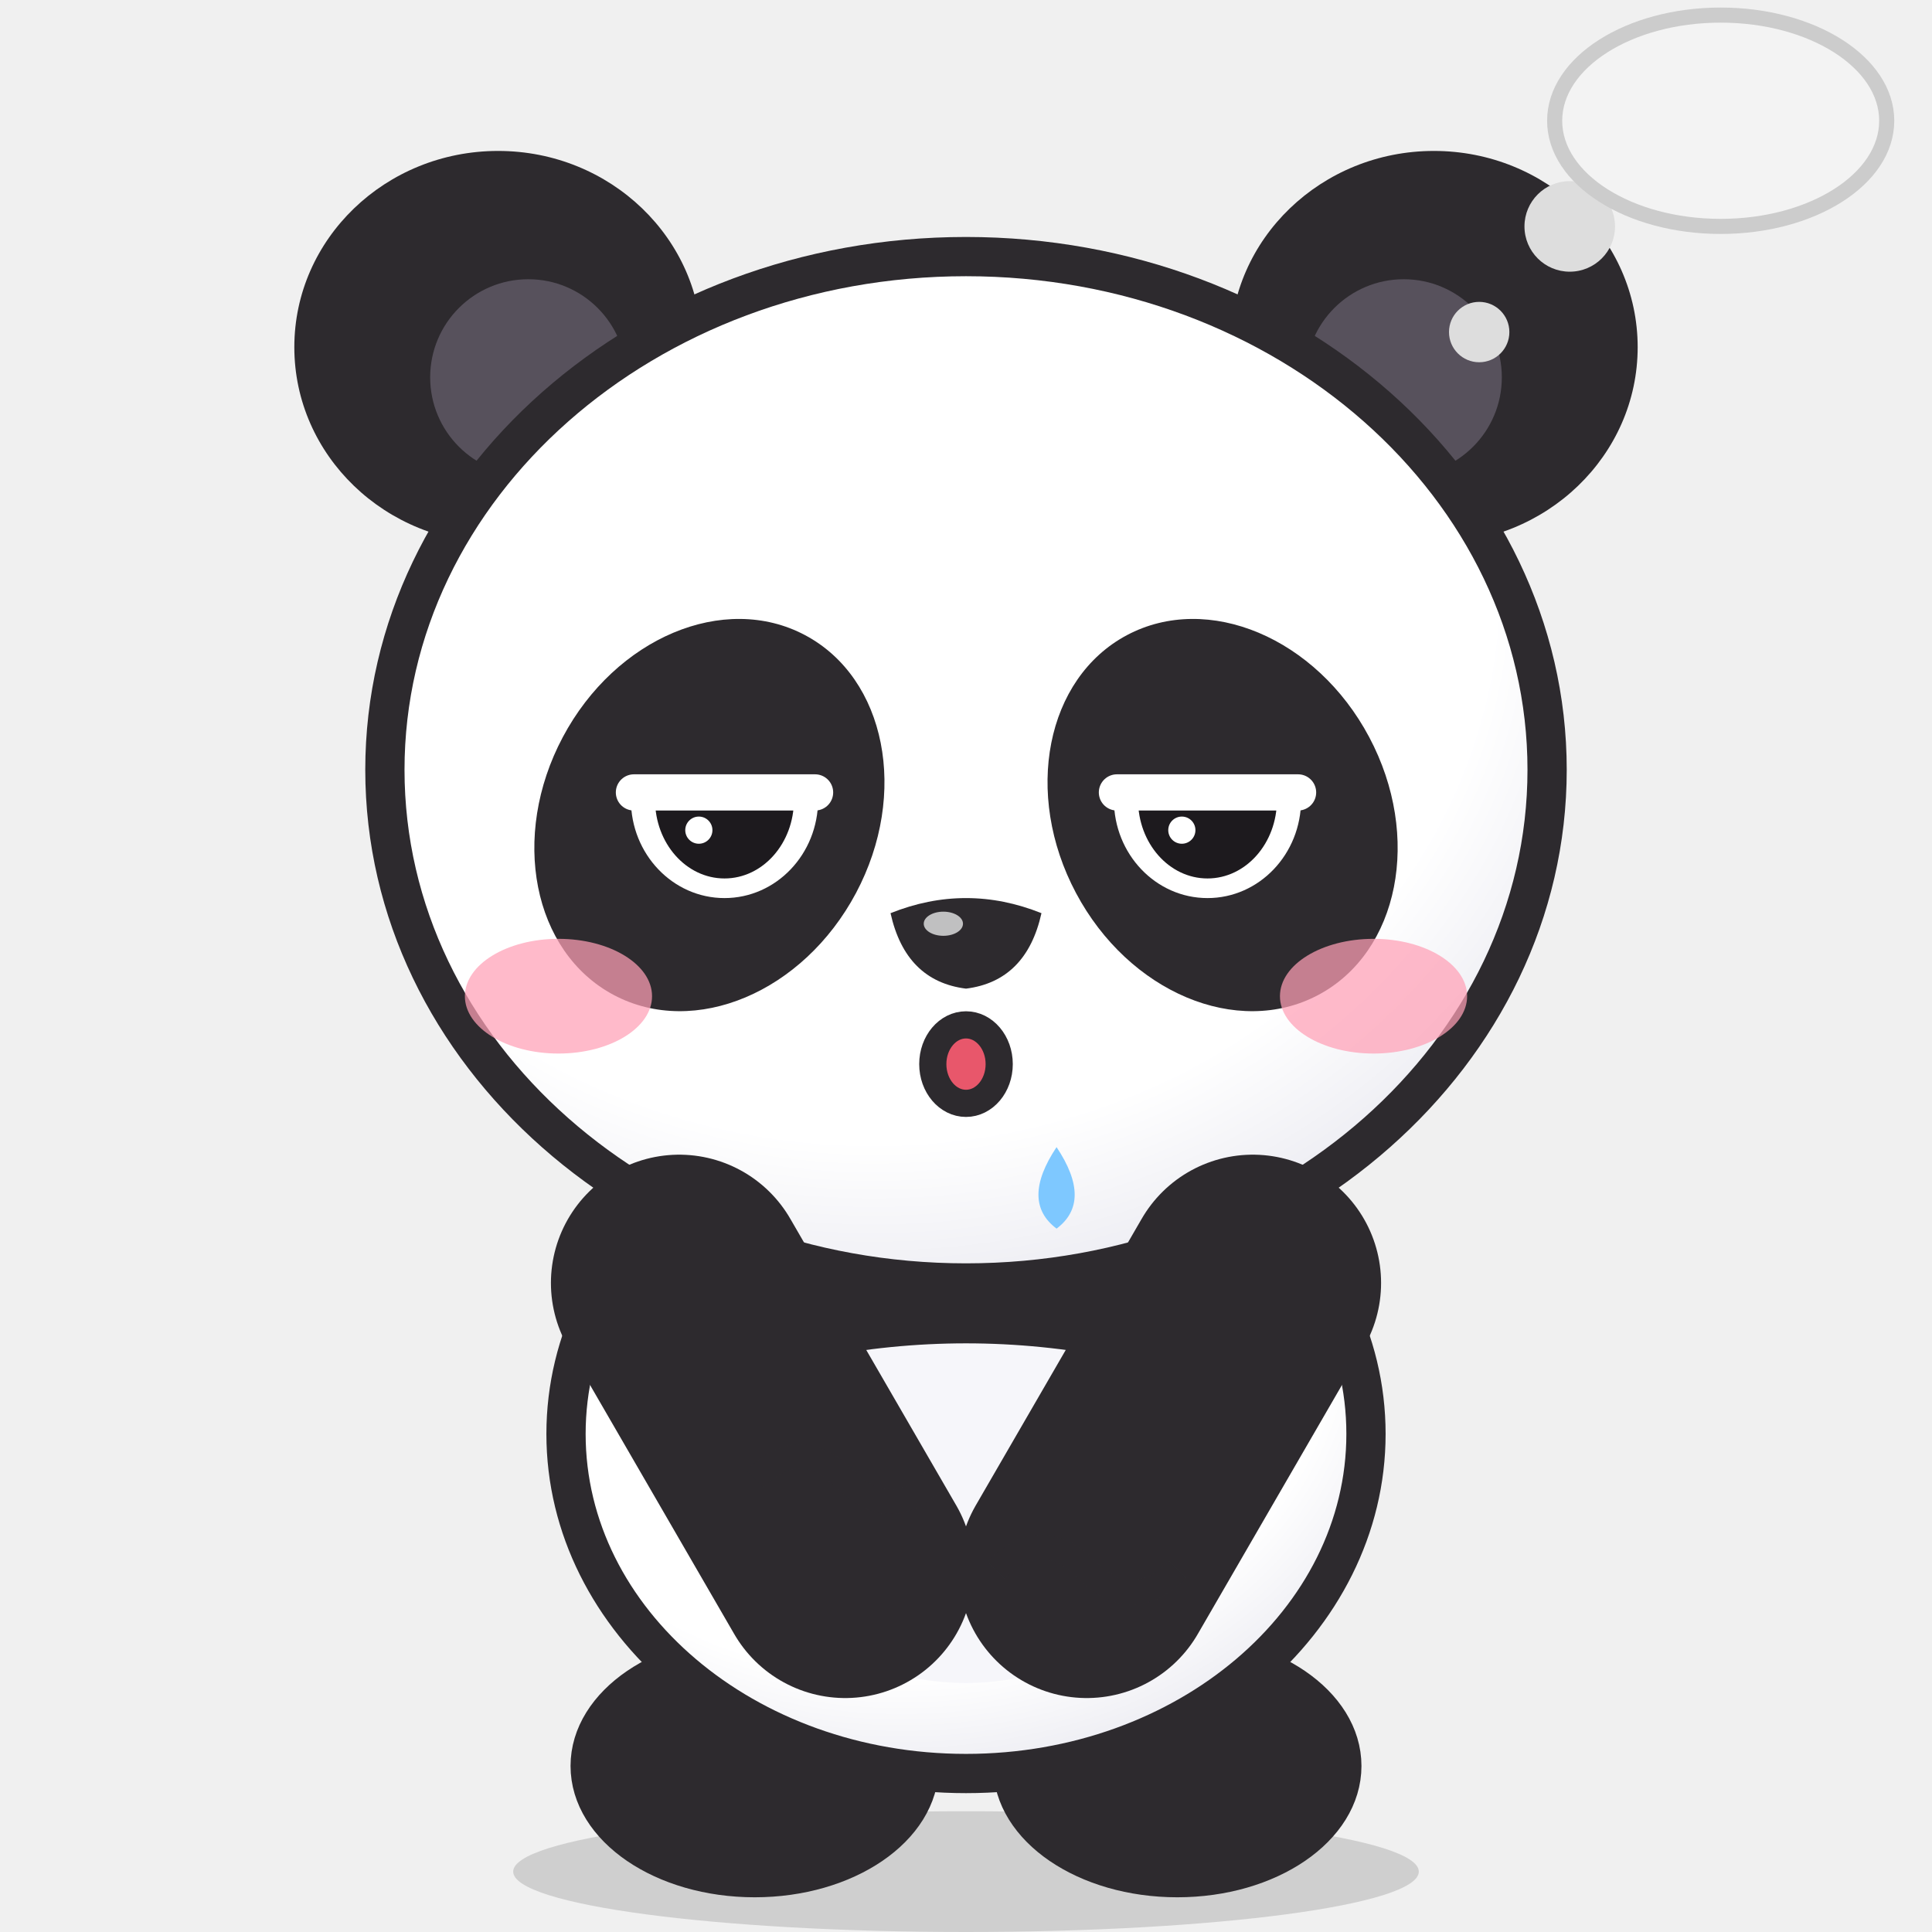
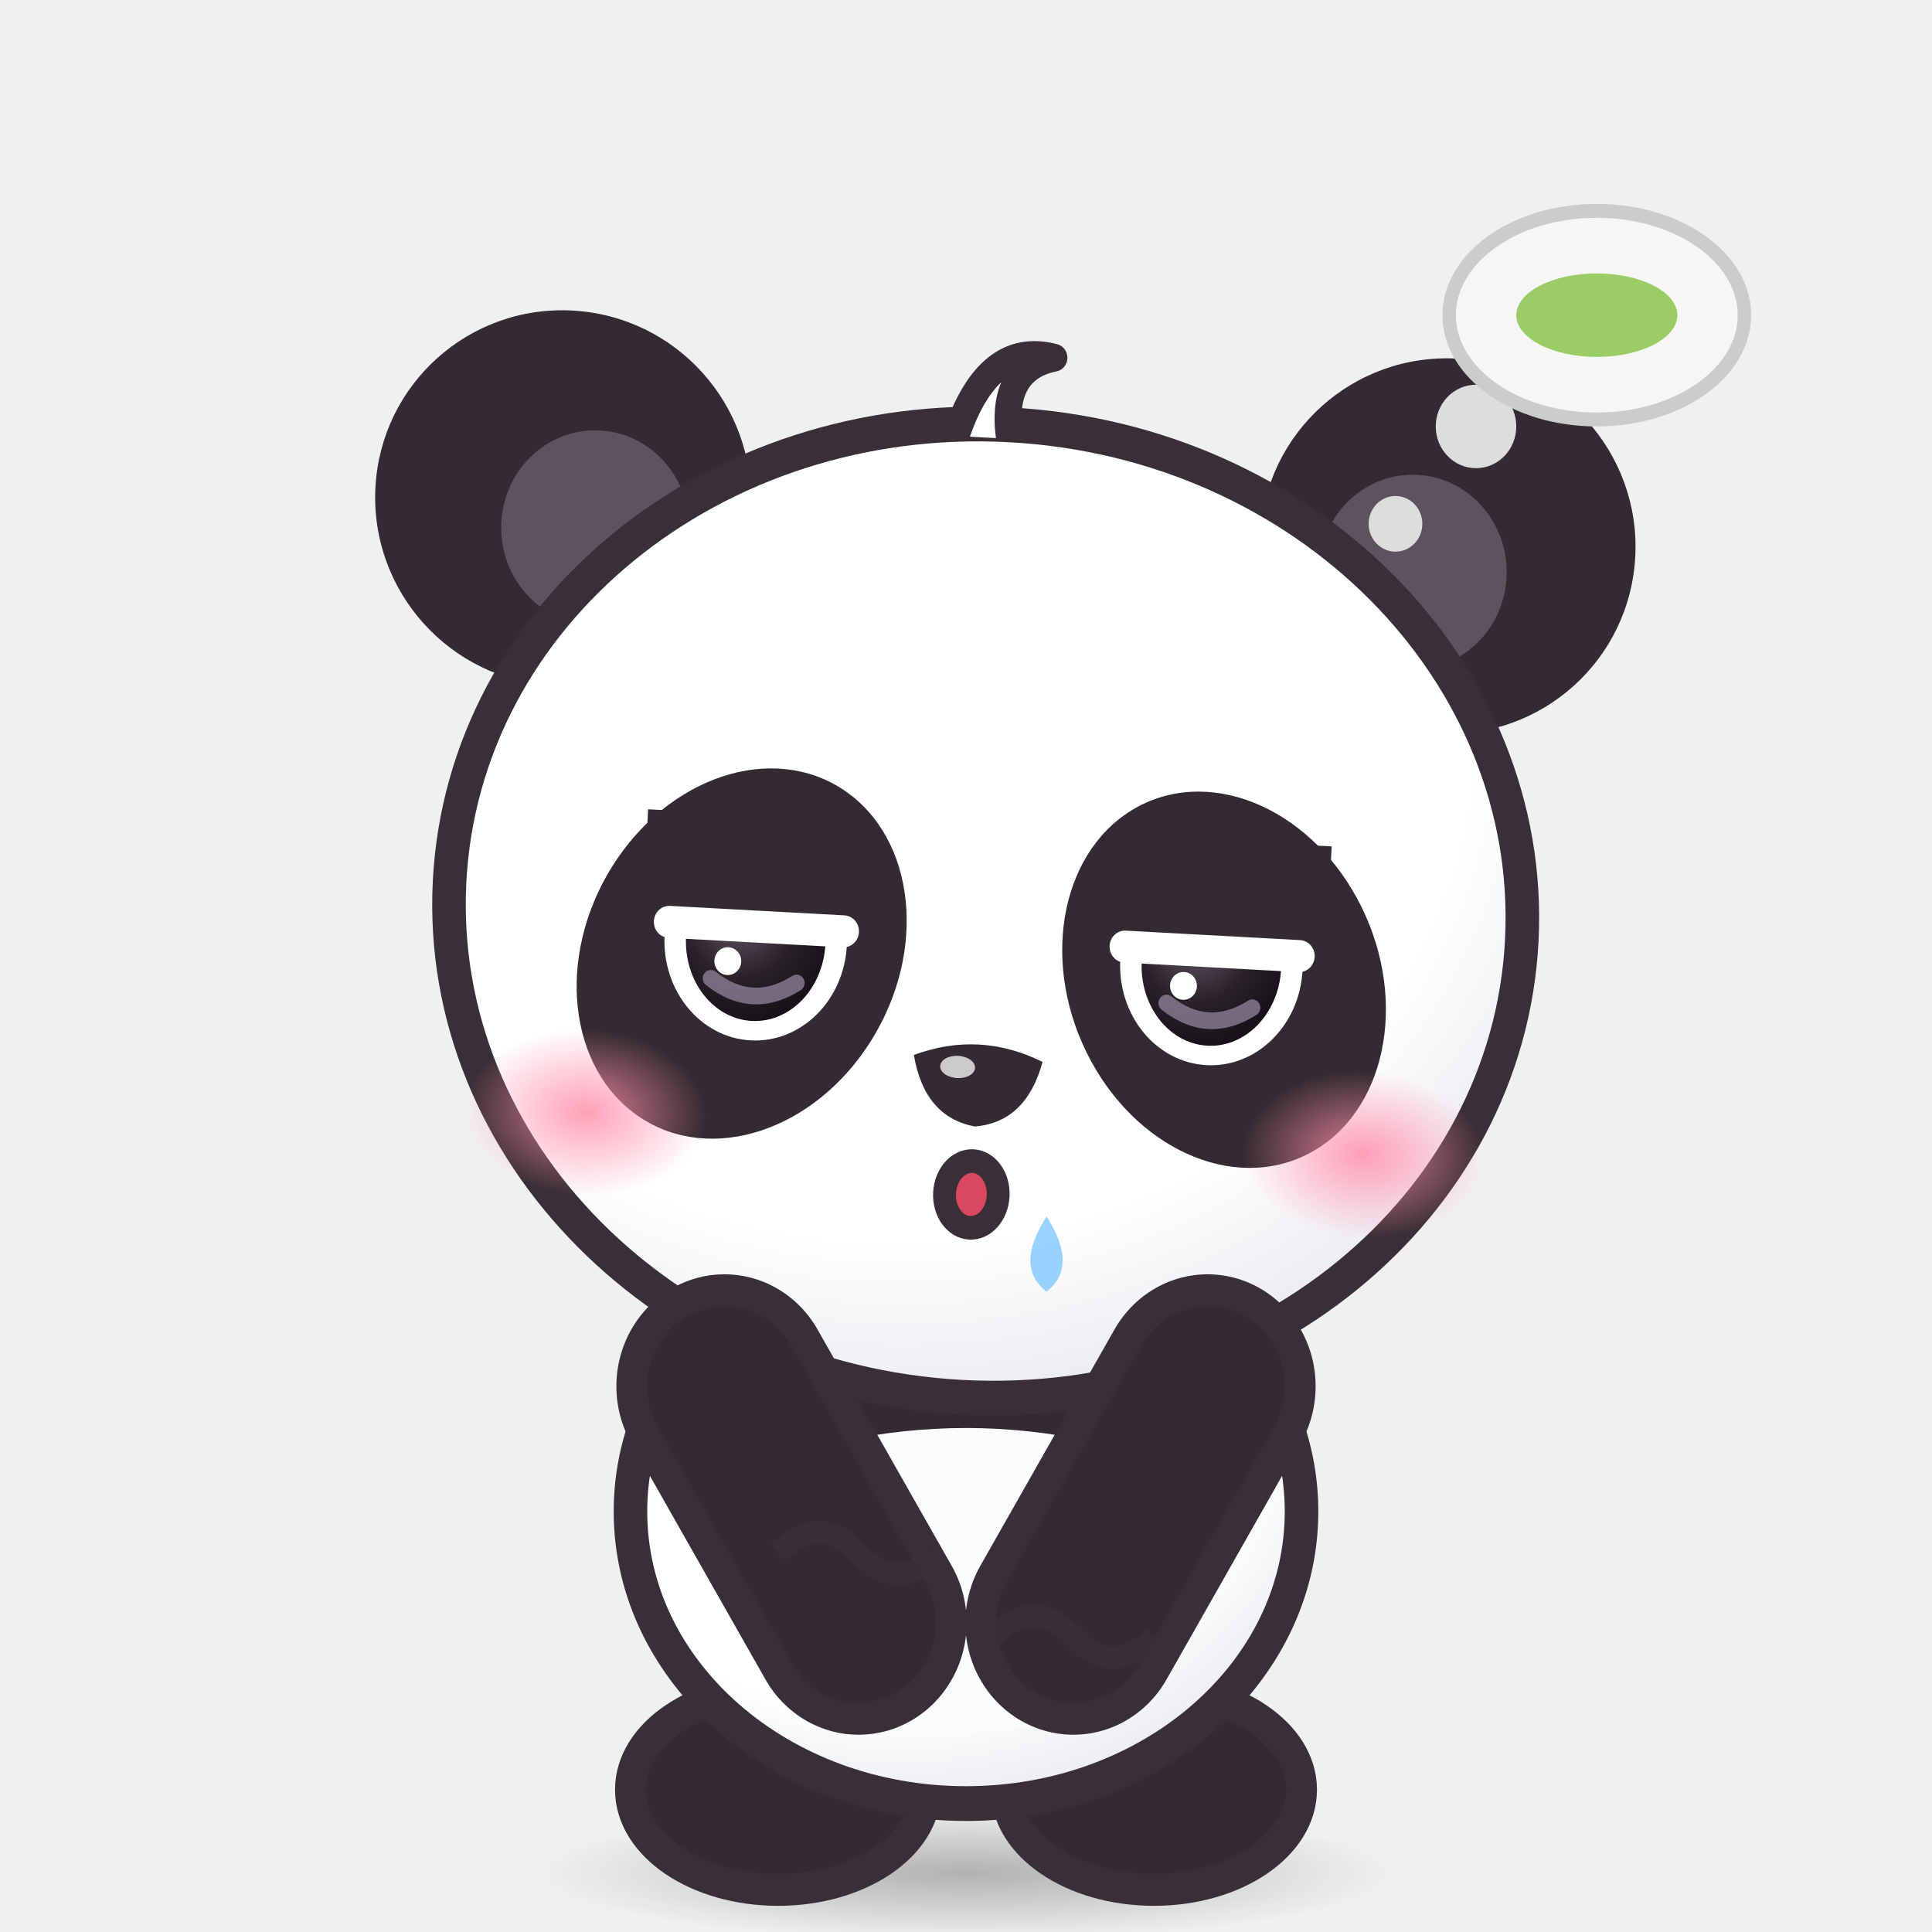
<svg xmlns="http://www.w3.org/2000/svg" viewBox="0 0 128 128" width="128" height="128">
  <defs>
-     <radialGradient id="furpandahungry2" cx="42%" cy="32%" r="75%">
+     <radialGradient id="fur" cx="40%" cy="30%" r="78%">
      <stop offset="0" stop-color="#ffffff" />
-       <stop offset="0.72" stop-color="#ffffff" />
-       <stop offset="1" stop-color="#e6e6ee" />
+       <stop offset="0.7" stop-color="#ffffff" />
+       <stop offset="1" stop-color="#e4e3ec" />
+     </radialGradient>
+     <radialGradient id="pupil" cx="38%" cy="32%" r="75%">
+       <stop offset="0" stop-color="#6a5c6e" />
+       <stop offset="0.55" stop-color="#2a2129" />
+       <stop offset="1" stop-color="#140f14" />
+     </radialGradient>
+     <radialGradient id="blush">
+       <stop offset="0" stop-color="#ff8fab" stop-opacity=".85" />
+       <stop offset="1" stop-color="#ff8fab" stop-opacity="0" />
+     </radialGradient>
+     <radialGradient id="hot">
+       <stop offset="0" stop-color="#ff4d4d" stop-opacity=".9" />
+       <stop offset="1" stop-color="#ff4d4d" stop-opacity="0" />
+     </radialGradient>
+     <radialGradient id="shadow">
+       <stop offset="0" stop-color="#000" stop-opacity=".26" />
+       <stop offset="1" stop-color="#000" stop-opacity="0" />
    </radialGradient>
  </defs>
-   <ellipse cx="64" cy="124" rx="30" ry="4" fill="#000" opacity=".14" />
-   <g transform="translate(0 0) scale(1) rotate(0 64 122)">
-     <ellipse cx="50" cy="117" rx="11" ry="7.5" fill="#2d2a2e" stroke="#2d2a2e" stroke-width="2.4" transform="rotate(0 50 117)" />
-     <ellipse cx="78" cy="117" rx="11" ry="7.5" fill="#2d2a2e" stroke="#2d2a2e" stroke-width="2.4" transform="rotate(0 78 117)" />
-     <ellipse cx="64" cy="95" rx="26.5" ry="22.5" fill="url(#furpandahungry2)" stroke="#2d2a2e" stroke-width="2.6" />
-     <ellipse cx="64" cy="99" rx="15" ry="12.5" fill="#f6f6fa" />
-     <path d="M38 83 q26 -12 52 0 q-2 8 -6 10 q-20 -8 -40 0 q-4 -2 -6 -10z" fill="#2d2a2e" />
-     <g transform="rotate(0 38 31)">
-       <ellipse cx="33" cy="23" rx="13.5" ry="13" fill="#2d2a2e" />
-       <ellipse cx="35" cy="25" rx="6.5" ry="6.5" fill="#57515c" />
+   <g transform="translate(64 125) scale(0.9) translate(-64 -125)">
+     <ellipse cx="64" cy="124" rx="31.6" ry="5" fill="url(#shadow)" />
+     <g transform="translate(0 0) scale(1) rotate(0 64 124)">
+       <g transform="translate(64 124) scale(0.988 1.024) translate(-64 -124)">
+         <ellipse cx="50" cy="118" rx="11" ry="7.2" fill="#332b31" stroke="#3a2f36" stroke-width="2.3" transform="rotate(0 50 118)" />
+         <ellipse cx="78" cy="118" rx="11" ry="7.2" fill="#332b31" stroke="#3a2f36" stroke-width="2.3" transform="rotate(0 78 118)" />
+         <ellipse cx="64" cy="98" rx="25" ry="21" fill="url(#fur)" stroke="#3a2f36" stroke-width="2.5" />
+         <ellipse cx="64" cy="102" rx="14.5" ry="12" fill="#fbfbfe" />
+         <path d="M39 86 q25 -12 50 0 q-2 8 -6 10 q-19 -8 -38 0 q-4 -2 -6 -10z" fill="#332b31" />
+         <g transform="translate(0 0) rotate(3 64 82.80902)">
+           <g transform="rotate(0 38 34.80902)">
+             <ellipse cx="31" cy="26.8" rx="14" ry="13.5" fill="#332b31" />
+             <ellipse cx="33.5" cy="28.8" rx="7" ry="7" fill="#5d5360" />
+           </g>
+           <g transform="rotate(0 90 34.80902)">
+             <ellipse cx="97" cy="26.8" rx="14" ry="13.5" fill="#332b31" />
+             <ellipse cx="94.5" cy="28.8" rx="7" ry="7" fill="#5d5360" />
+           </g>
+           <ellipse cx="64" cy="54.8" rx="40" ry="35" fill="url(#fur)" stroke="#3a2f36" stroke-width="2.5" />
+           <path d="M60 20.809 q2 -7 7 -6 q-4 1 -3 6" fill="#ffffff" stroke="#3a2f36" stroke-width="2" stroke-linejoin="round" />
+           <ellipse cx="46" cy="58.8" rx="11.5" ry="14" fill="#332b31" transform="rotate(30 46 58.80902)" />
+           <ellipse cx="82" cy="58.8" rx="11.5" ry="14" fill="#332b31" transform="rotate(-30 82 58.80902)" />
+           <ellipse cx="47" cy="57.8" rx="6.8" ry="7.2" fill="#fff" />
+           <ellipse cx="47" cy="57.8" rx="5.2" ry="5.8" fill="url(#pupil)" />
+           <path d="M43.8 60.7 q3.2 2.2 6.4 0" fill="none" stroke="#9a8ca6" stroke-width="1.2" stroke-linecap="round" opacity=".7" />
+           <ellipse cx="49" cy="55.6" rx="2.3" ry="2.3" fill="#fff" />
+           <ellipse cx="45" cy="59.4" rx="1" ry="1" fill="#fff" />
+           <path d="M38.5 48.809 h17 v8 h-17 z" fill="#332b31" />
+           <path d="M40.5 56.809 h13" fill="none" stroke="#fff" stroke-width="2.3" stroke-linecap="round" stroke-linejoin="round" />
+           <ellipse cx="81" cy="57.8" rx="6.8" ry="7.2" fill="#fff" />
+           <ellipse cx="81" cy="57.8" rx="5.2" ry="5.8" fill="url(#pupil)" />
+           <path d="M77.8 60.7 q3.2 2.2 6.4 0" fill="none" stroke="#9a8ca6" stroke-width="1.2" stroke-linecap="round" opacity=".7" />
+           <ellipse cx="83" cy="55.6" rx="2.3" ry="2.3" fill="#fff" />
+           <ellipse cx="79" cy="59.4" rx="1" ry="1" fill="#fff" />
+           <path d="M72.5 48.809 h17 v8 h-17 z" fill="#332b31" />
+           <path d="M74.5 56.809 h13" fill="none" stroke="#fff" stroke-width="2.3" stroke-linecap="round" stroke-linejoin="round" />
+           <ellipse cx="35" cy="70.8" rx="9" ry="6" fill="url(#blush)" />
+           <ellipse cx="93" cy="70.8" rx="9" ry="6" fill="url(#blush)" />
+           <path d="M59.2 65.409 q4.8 -2 9.6 0 q-1 4.4 -4.8 4.9 q-3.8 -0.5 -4.8 -4.9z" fill="#332b31" />
+           <ellipse cx="62.5" cy="66.1" rx="1.3" ry="0.8" fill="#fff" opacity=".75" />
+           <ellipse cx="64" cy="75.2" rx="2" ry="2.4" fill="#d9485f" stroke="#3a2f36" stroke-width="1.7" />
+         </g>
+         <line x1="46" y1="89" x2="56" y2="106" stroke-linecap="round" stroke="#3a2f36" stroke-width="16.1" />
+         <line x1="46" y1="89" x2="56" y2="106" stroke-linecap="round" stroke="#332b31" stroke-width="11.5" />
+         <line x1="82" y1="89" x2="72" y2="106" stroke-linecap="round" stroke="#3a2f36" stroke-width="16.1" />
+         <line x1="82" y1="89" x2="72" y2="106" stroke-linecap="round" stroke="#332b31" stroke-width="11.5" />
+         <path d="M50 101 q3 -3 6 0 q3 3 6 0 M66 107 q3 -3 6 0 q3 3 6 0" fill="none" stroke="#3a2f36" stroke-width="1.6" opacity="0.7" />
+         <g transform="translate(0 2)">
+           <ellipse cx="96" cy="25" rx="2" ry="2" fill="#ddd" />
+           <ellipse cx="102" cy="18" rx="3" ry="3" fill="#ddd" />
+           <ellipse cx="111" cy="10" rx="11" ry="7.5" fill="#f6f6f6" stroke="#ccc" />
+           <ellipse cx="111" cy="10" rx="6" ry="3" fill="#9ccc65" />
+         </g>
+         <path transform="translate(70 76.8) scale(0.6)" d="M0 0 q-4 6 0 9 q4 -3 0 -9z" fill="#7ec8ff" opacity="0.8" />
+       </g>
    </g>
-     <g transform="rotate(0 90 31)">
-       <ellipse cx="95" cy="23" rx="13.5" ry="13" fill="#2d2a2e" />
-       <ellipse cx="93" cy="25" rx="6.5" ry="6.5" fill="#57515c" />
-     </g>
-     <ellipse cx="64" cy="51" rx="38.5" ry="34" fill="url(#furpandahungry2)" stroke="#2d2a2e" stroke-width="2.6" />
-     <ellipse cx="47" cy="54" rx="11" ry="13.5" fill="#2d2a2e" transform="rotate(28 47 54)" />
-     <ellipse cx="81" cy="54" rx="11" ry="13.5" fill="#2d2a2e" transform="rotate(-28 81 54)" />
-     <ellipse cx="48" cy="53" rx="6.2" ry="6.5" fill="#fff" />
-     <ellipse cx="48" cy="53" rx="4.6" ry="5.2" fill="#1d1a1e" />
-     <ellipse cx="49.9" cy="50.8" rx="1.9" ry="1.9" fill="#fff" />
-     <ellipse cx="46.3" cy="55" rx="0.9" ry="0.9" fill="#fff" />
-     <path d="M40.5 45 h15 v7.5 h-15 z" fill="#2d2a2e" />
-     <path d="M42 52.5 h12" fill="none" stroke="#fff" stroke-width="2.4" stroke-linecap="round" stroke-linejoin="round" />
-     <ellipse cx="80" cy="53" rx="6.2" ry="6.5" fill="#fff" />
-     <ellipse cx="80" cy="53" rx="4.6" ry="5.2" fill="#1d1a1e" />
-     <ellipse cx="81.9" cy="50.8" rx="1.9" ry="1.9" fill="#fff" />
-     <ellipse cx="78.3" cy="55" rx="0.9" ry="0.9" fill="#fff" />
-     <path d="M72.5 45 h15 v7.5 h-15 z" fill="#2d2a2e" />
-     <path d="M74 52.5 h12" fill="none" stroke="#fff" stroke-width="2.4" stroke-linecap="round" stroke-linejoin="round" />
-     <ellipse cx="37" cy="66" rx="6.2" ry="3.8" fill="#ff9fb6" opacity="0.72" />
-     <ellipse cx="91" cy="66" rx="6.2" ry="3.8" fill="#ff9fb6" opacity="0.72" />
-     <path d="M59 60.5 q5 -2 10 0 q-1 4.5 -5 5 q-4 -0.5 -5 -5z" fill="#2d2a2e" />
-     <ellipse cx="62.5" cy="61.2" rx="1.3" ry="0.8" fill="#fff" opacity=".7" />
-     <ellipse cx="64" cy="70.5" rx="2.2" ry="2.6" fill="#e8576b" stroke="#2d2a2e" stroke-width="1.8" />
-     <line x1="45" y1="85" x2="56" y2="104" stroke-linecap="round" stroke="#2d2a2e" stroke-width="17" />
-     <line x1="45" y1="85" x2="56" y2="104" stroke-linecap="round" stroke="#2d2a2e" stroke-width="12" />
-     <line x1="83" y1="85" x2="72" y2="104" stroke-linecap="round" stroke="#2d2a2e" stroke-width="17" />
-     <line x1="83" y1="85" x2="72" y2="104" stroke-linecap="round" stroke="#2d2a2e" stroke-width="12" />
-     <path d="M50 98 q3 -3 6 0 q3 3 6 0 M66 104 q3 -3 6 0 q3 3 6 0" fill="none" stroke="#2d2a2e" stroke-width="1.6" opacity=".55" />
-     <ellipse cx="98" cy="22" rx="2" ry="2" fill="#ddd" />
-     <ellipse cx="104" cy="15" rx="3" ry="3" fill="#ddd" />
-     <ellipse cx="114" cy="8" rx="11" ry="7" fill="#f3f3f3" stroke="#ccc" />
-     <path transform="translate(70 76) scale(0.6)" d="M0 0 q-4 6 0 9 q4 -3 0 -9z" fill="#7ec8ff" />
  </g>
</svg>
